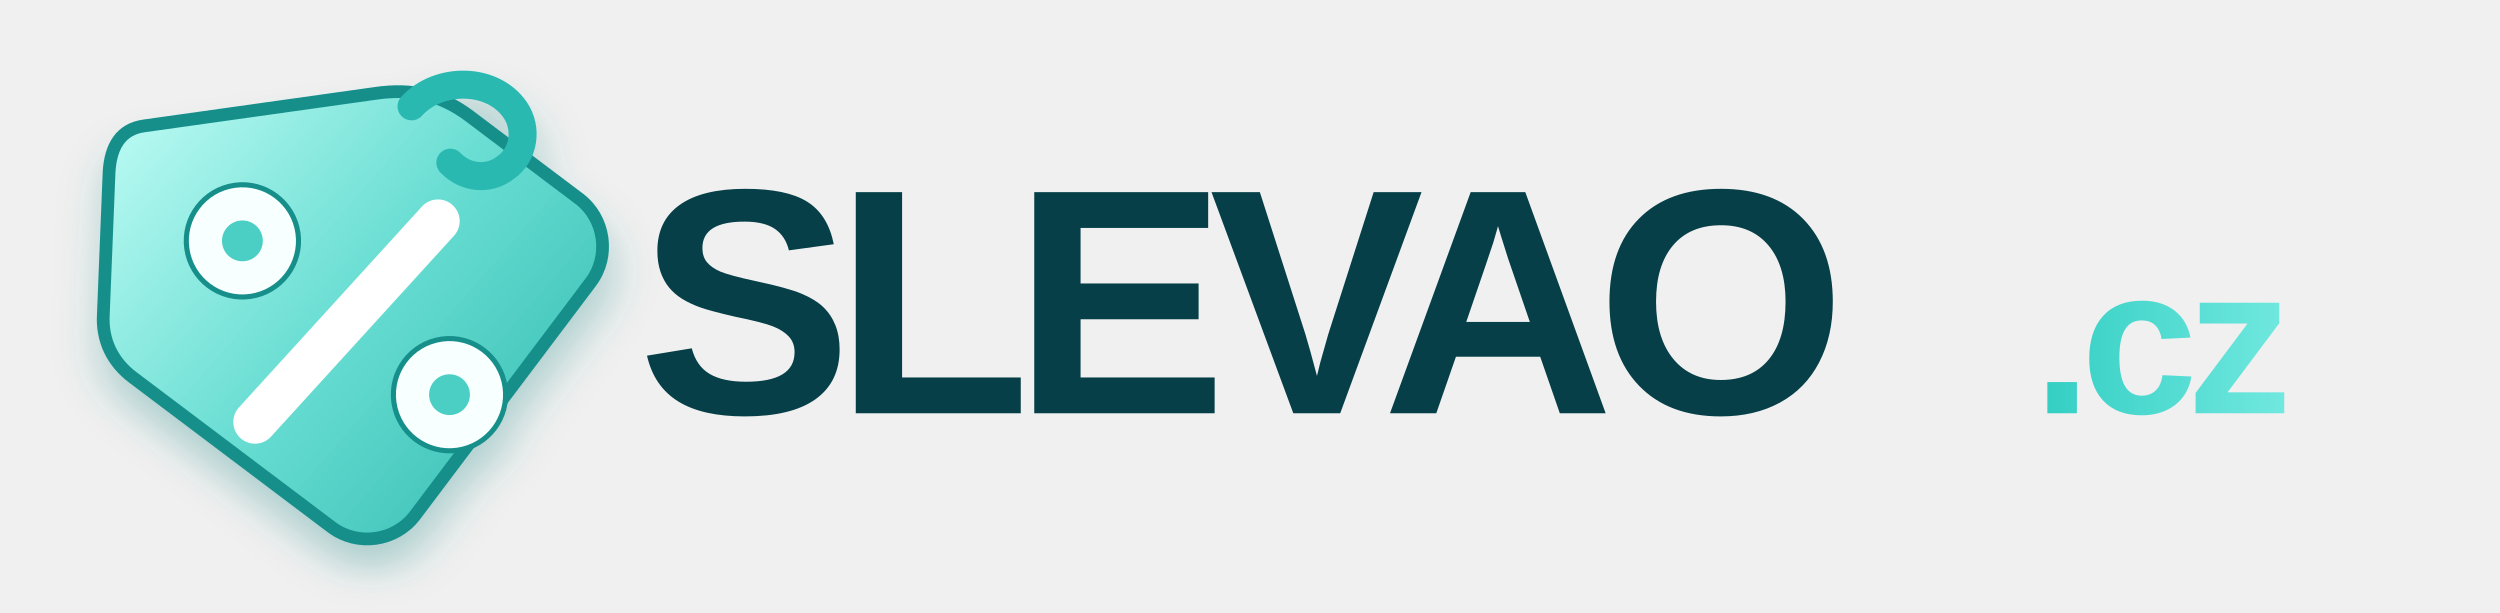
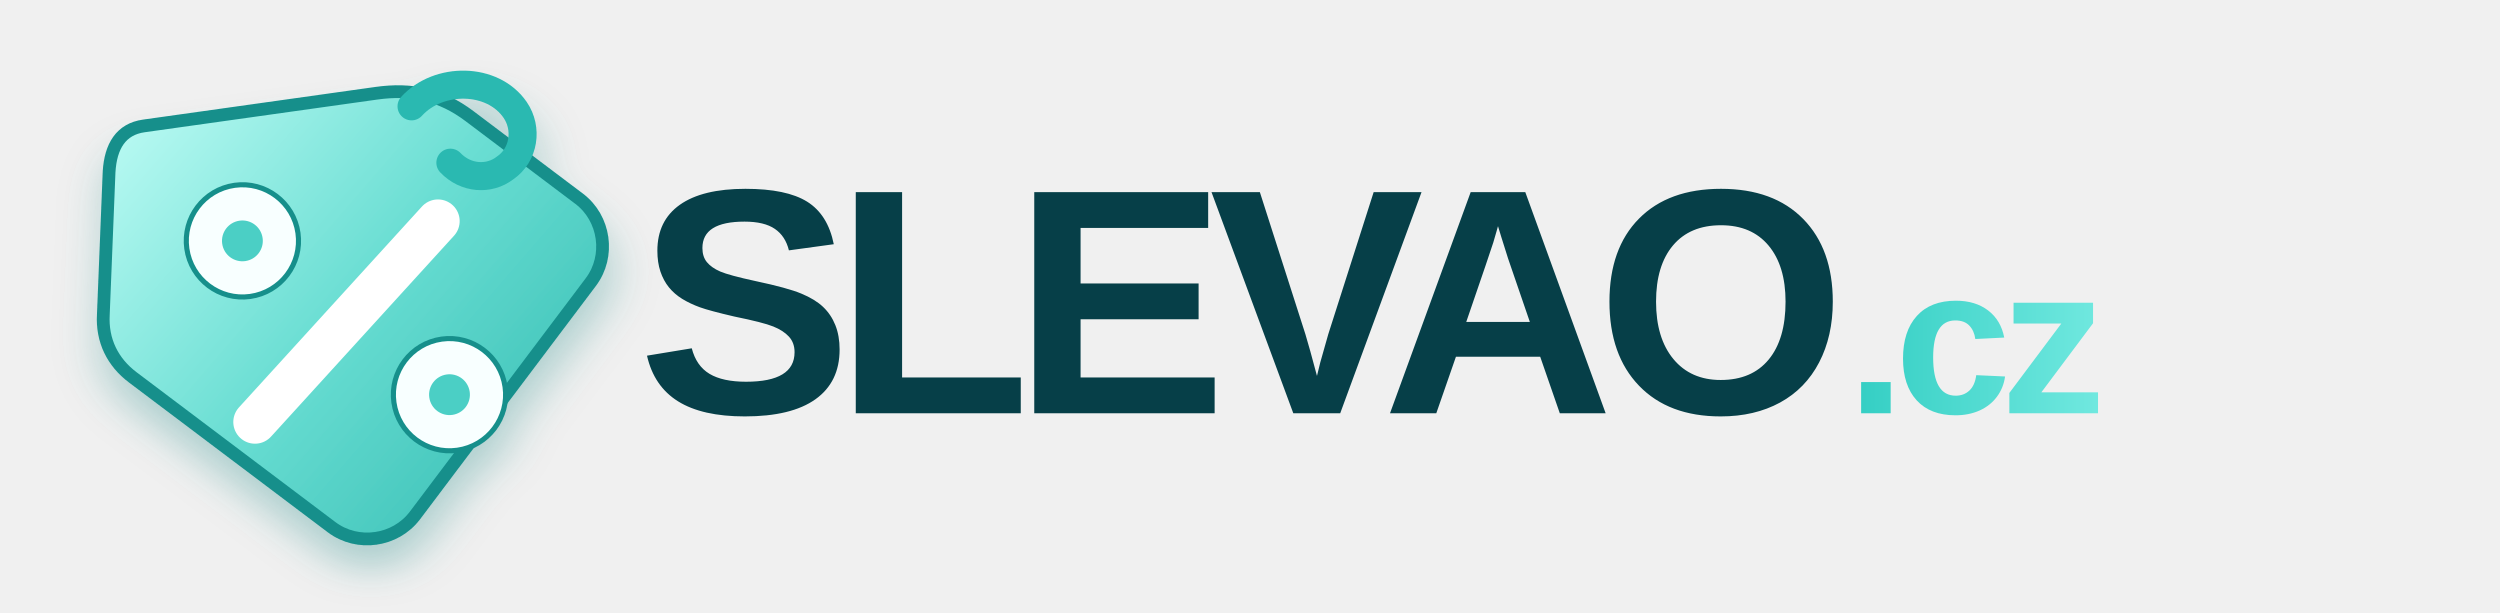
<svg xmlns="http://www.w3.org/2000/svg" viewBox="0 0 980 240" role="img" aria-labelledby="title desc">
  <defs>
    <linearGradient id="tag" x1="0" y1="0" x2="1" y2="1">
      <stop offset="0" stop-color="#bffcf5" />
      <stop offset="0.48" stop-color="#68ddd2" />
      <stop offset="1" stop-color="#2eb8ae" />
    </linearGradient>
    <linearGradient id="cz" x1="0" y1="0" x2="1" y2="0">
      <stop offset="0" stop-color="#35cfc4" />
      <stop offset="1" stop-color="#70e8df" />
    </linearGradient>
    <filter id="shadow" x="-30%" y="-30%" width="170%" height="180%">
      <feDropShadow dx="0" dy="10" stdDeviation="8" flood-color="#087b78" flood-opacity=".28" />
    </filter>
  </defs>
  <g transform="translate(26 19) rotate(-8 95 95)" filter="url(#shadow)">
    <path d="M40 22h92c14 0 25 4 35 14l38 38c9 9 9 24 0 33l-81 81c-9 9-24 9-33 0L22 119c-7-7-10-16-8-26l10-55c2-10 7-16 16-16z" fill="url(#tag)" stroke="#168f8b" stroke-width="5" />
    <path d="M145 29c12-10 33-7 40 7 4 8 1 18-7 22-7 4-16 2-21-5" fill="none" stroke="#2ab9b1" stroke-width="11" stroke-linecap="round" />
    <circle cx="72" cy="72" r="22" fill="#f8ffff" stroke="#168f8b" stroke-width="2" />
    <circle cx="144" cy="143" r="22" fill="#f8ffff" stroke="#168f8b" stroke-width="2" />
    <path d="M67 143L149 75" stroke="#fff" stroke-width="17" stroke-linecap="round" />
    <circle cx="72" cy="72" r="8" fill="#4bcfc5" />
    <circle cx="144" cy="143" r="8" fill="#4bcfc5" />
  </g>
  <text x="250" y="162" font-family="Arial Black, Arial, sans-serif" font-size="126" font-weight="900" letter-spacing="-7" fill="#063f48">SLEVAO</text>
-   <text x="797" y="162" font-family="Arial Black, Arial, sans-serif" font-size="82" font-weight="900" letter-spacing="-4" fill="url(#cz)">.cz</text>
+   <text x="724" y="162" font-family="Arial Black, Arial, sans-serif" font-size="82" font-weight="900" letter-spacing="-4" fill="url(#cz)">.cz</text>
</svg>
